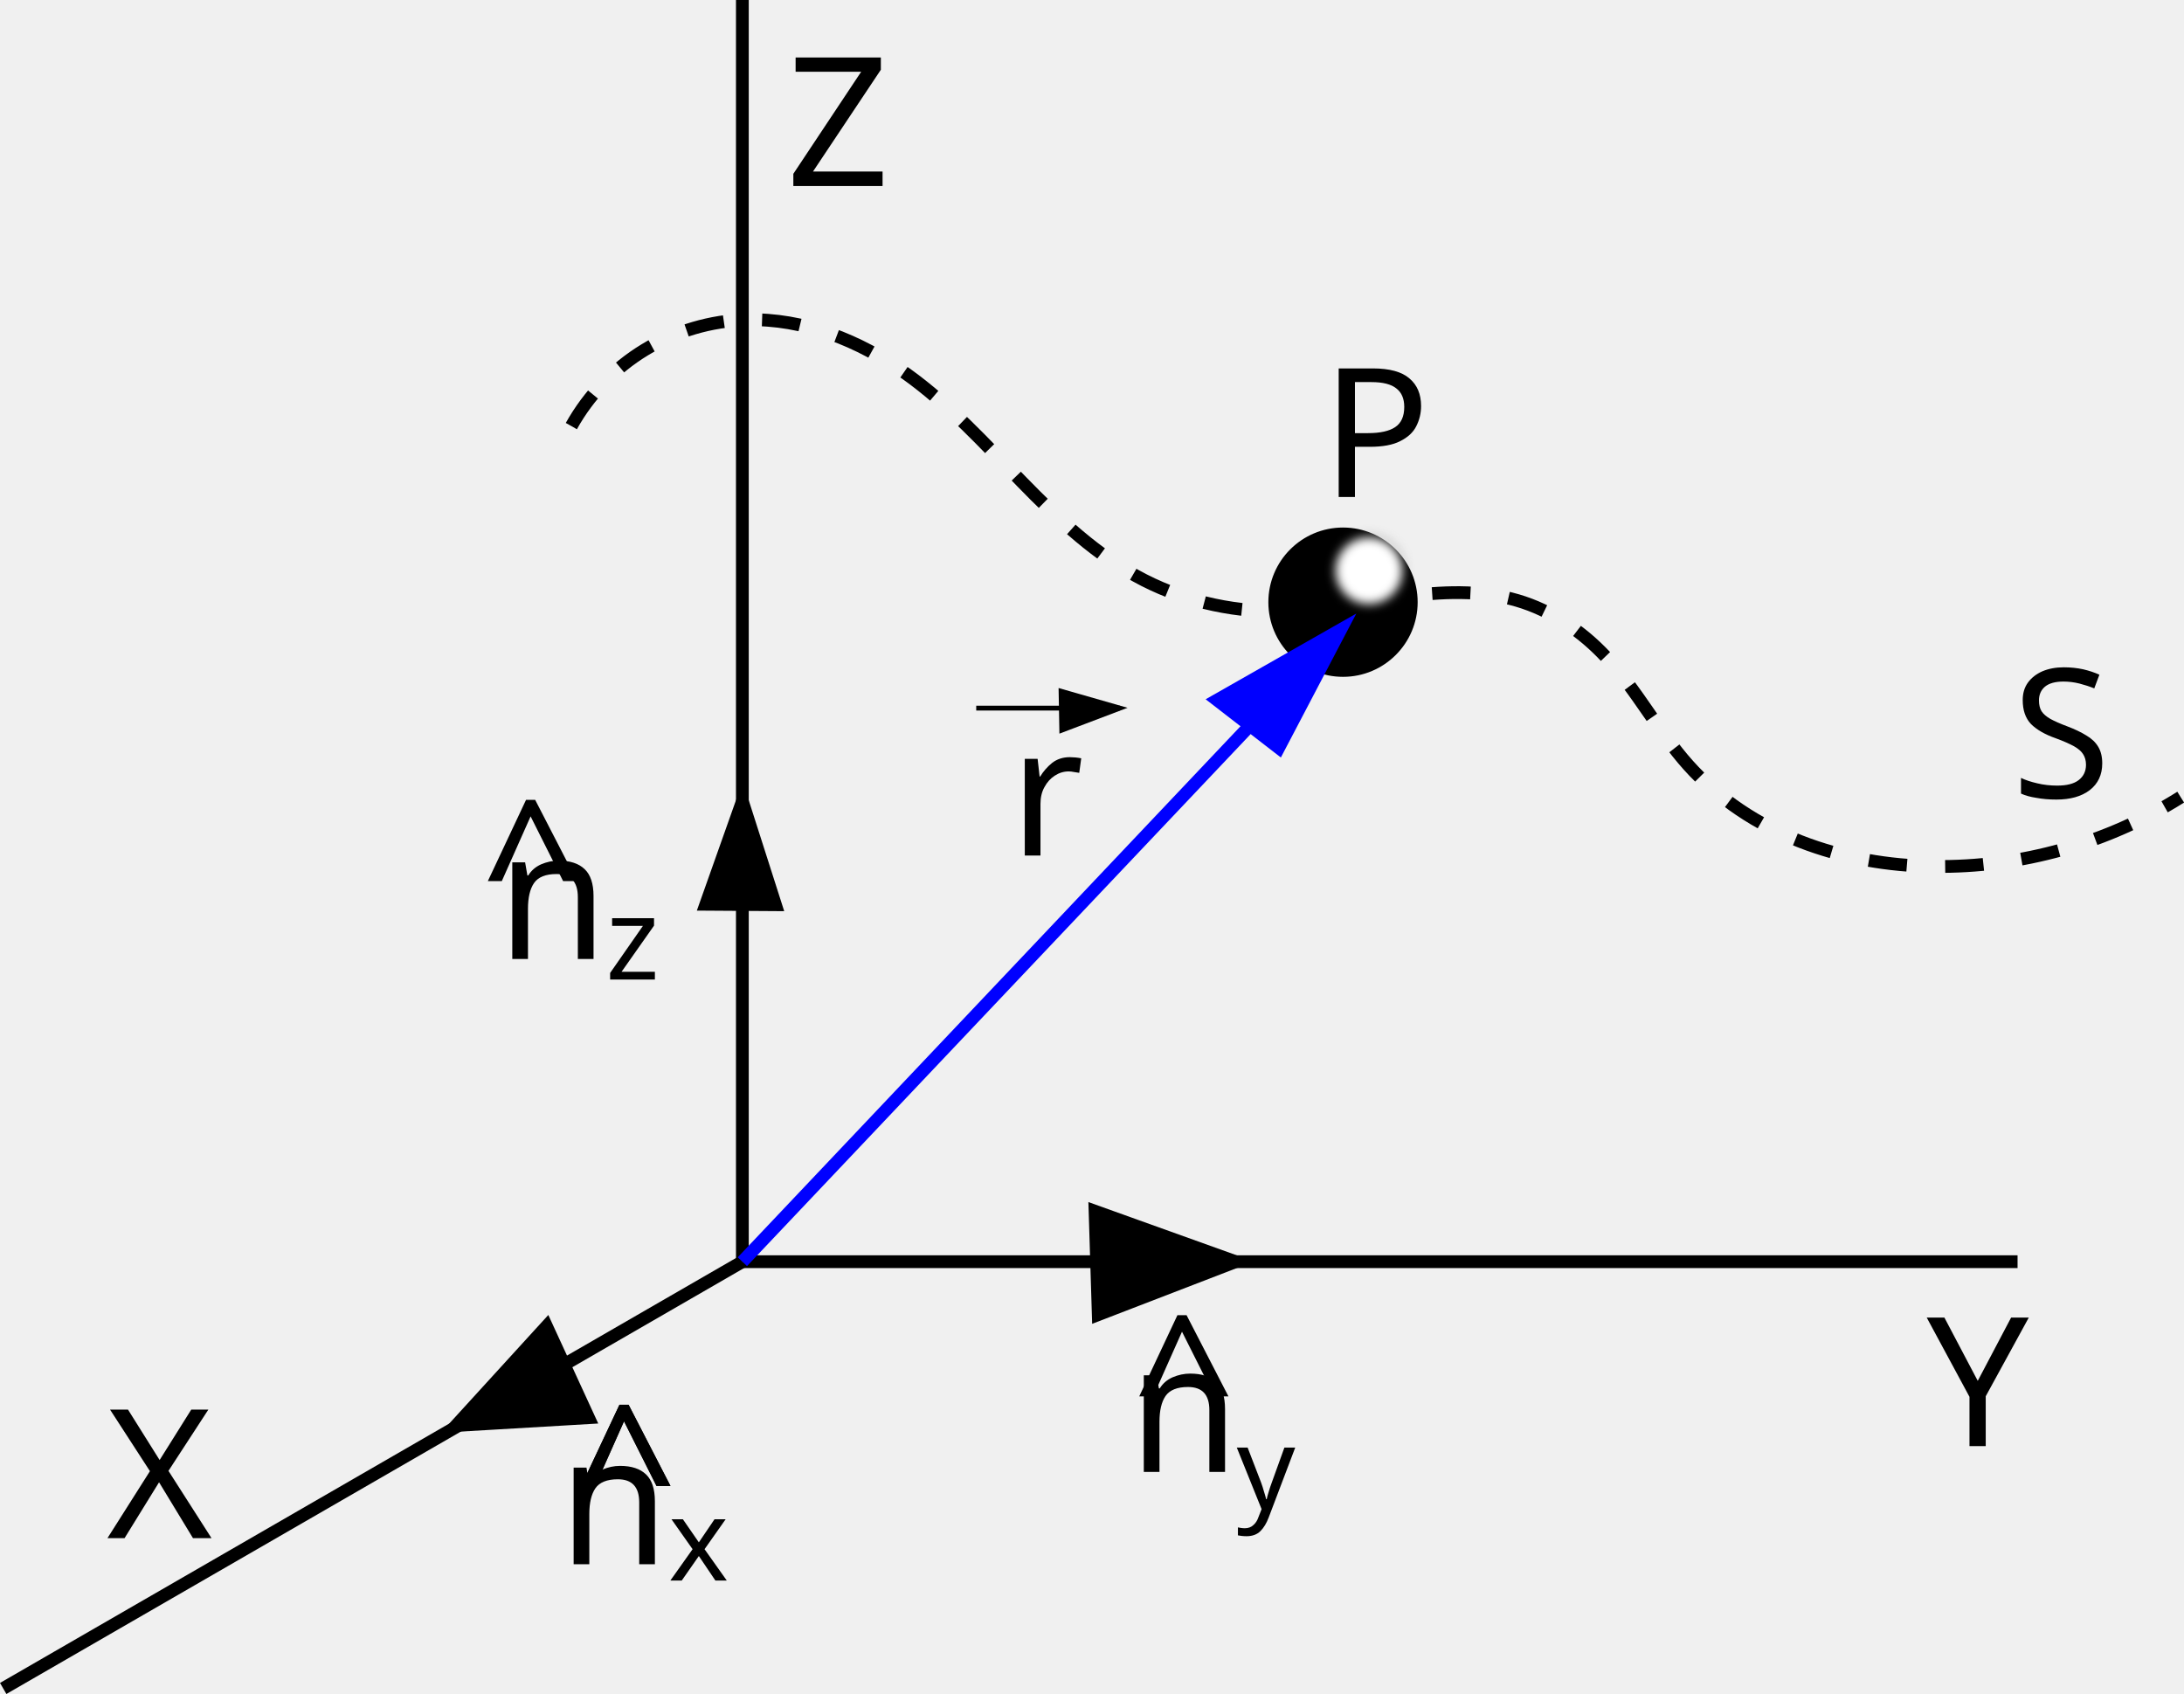
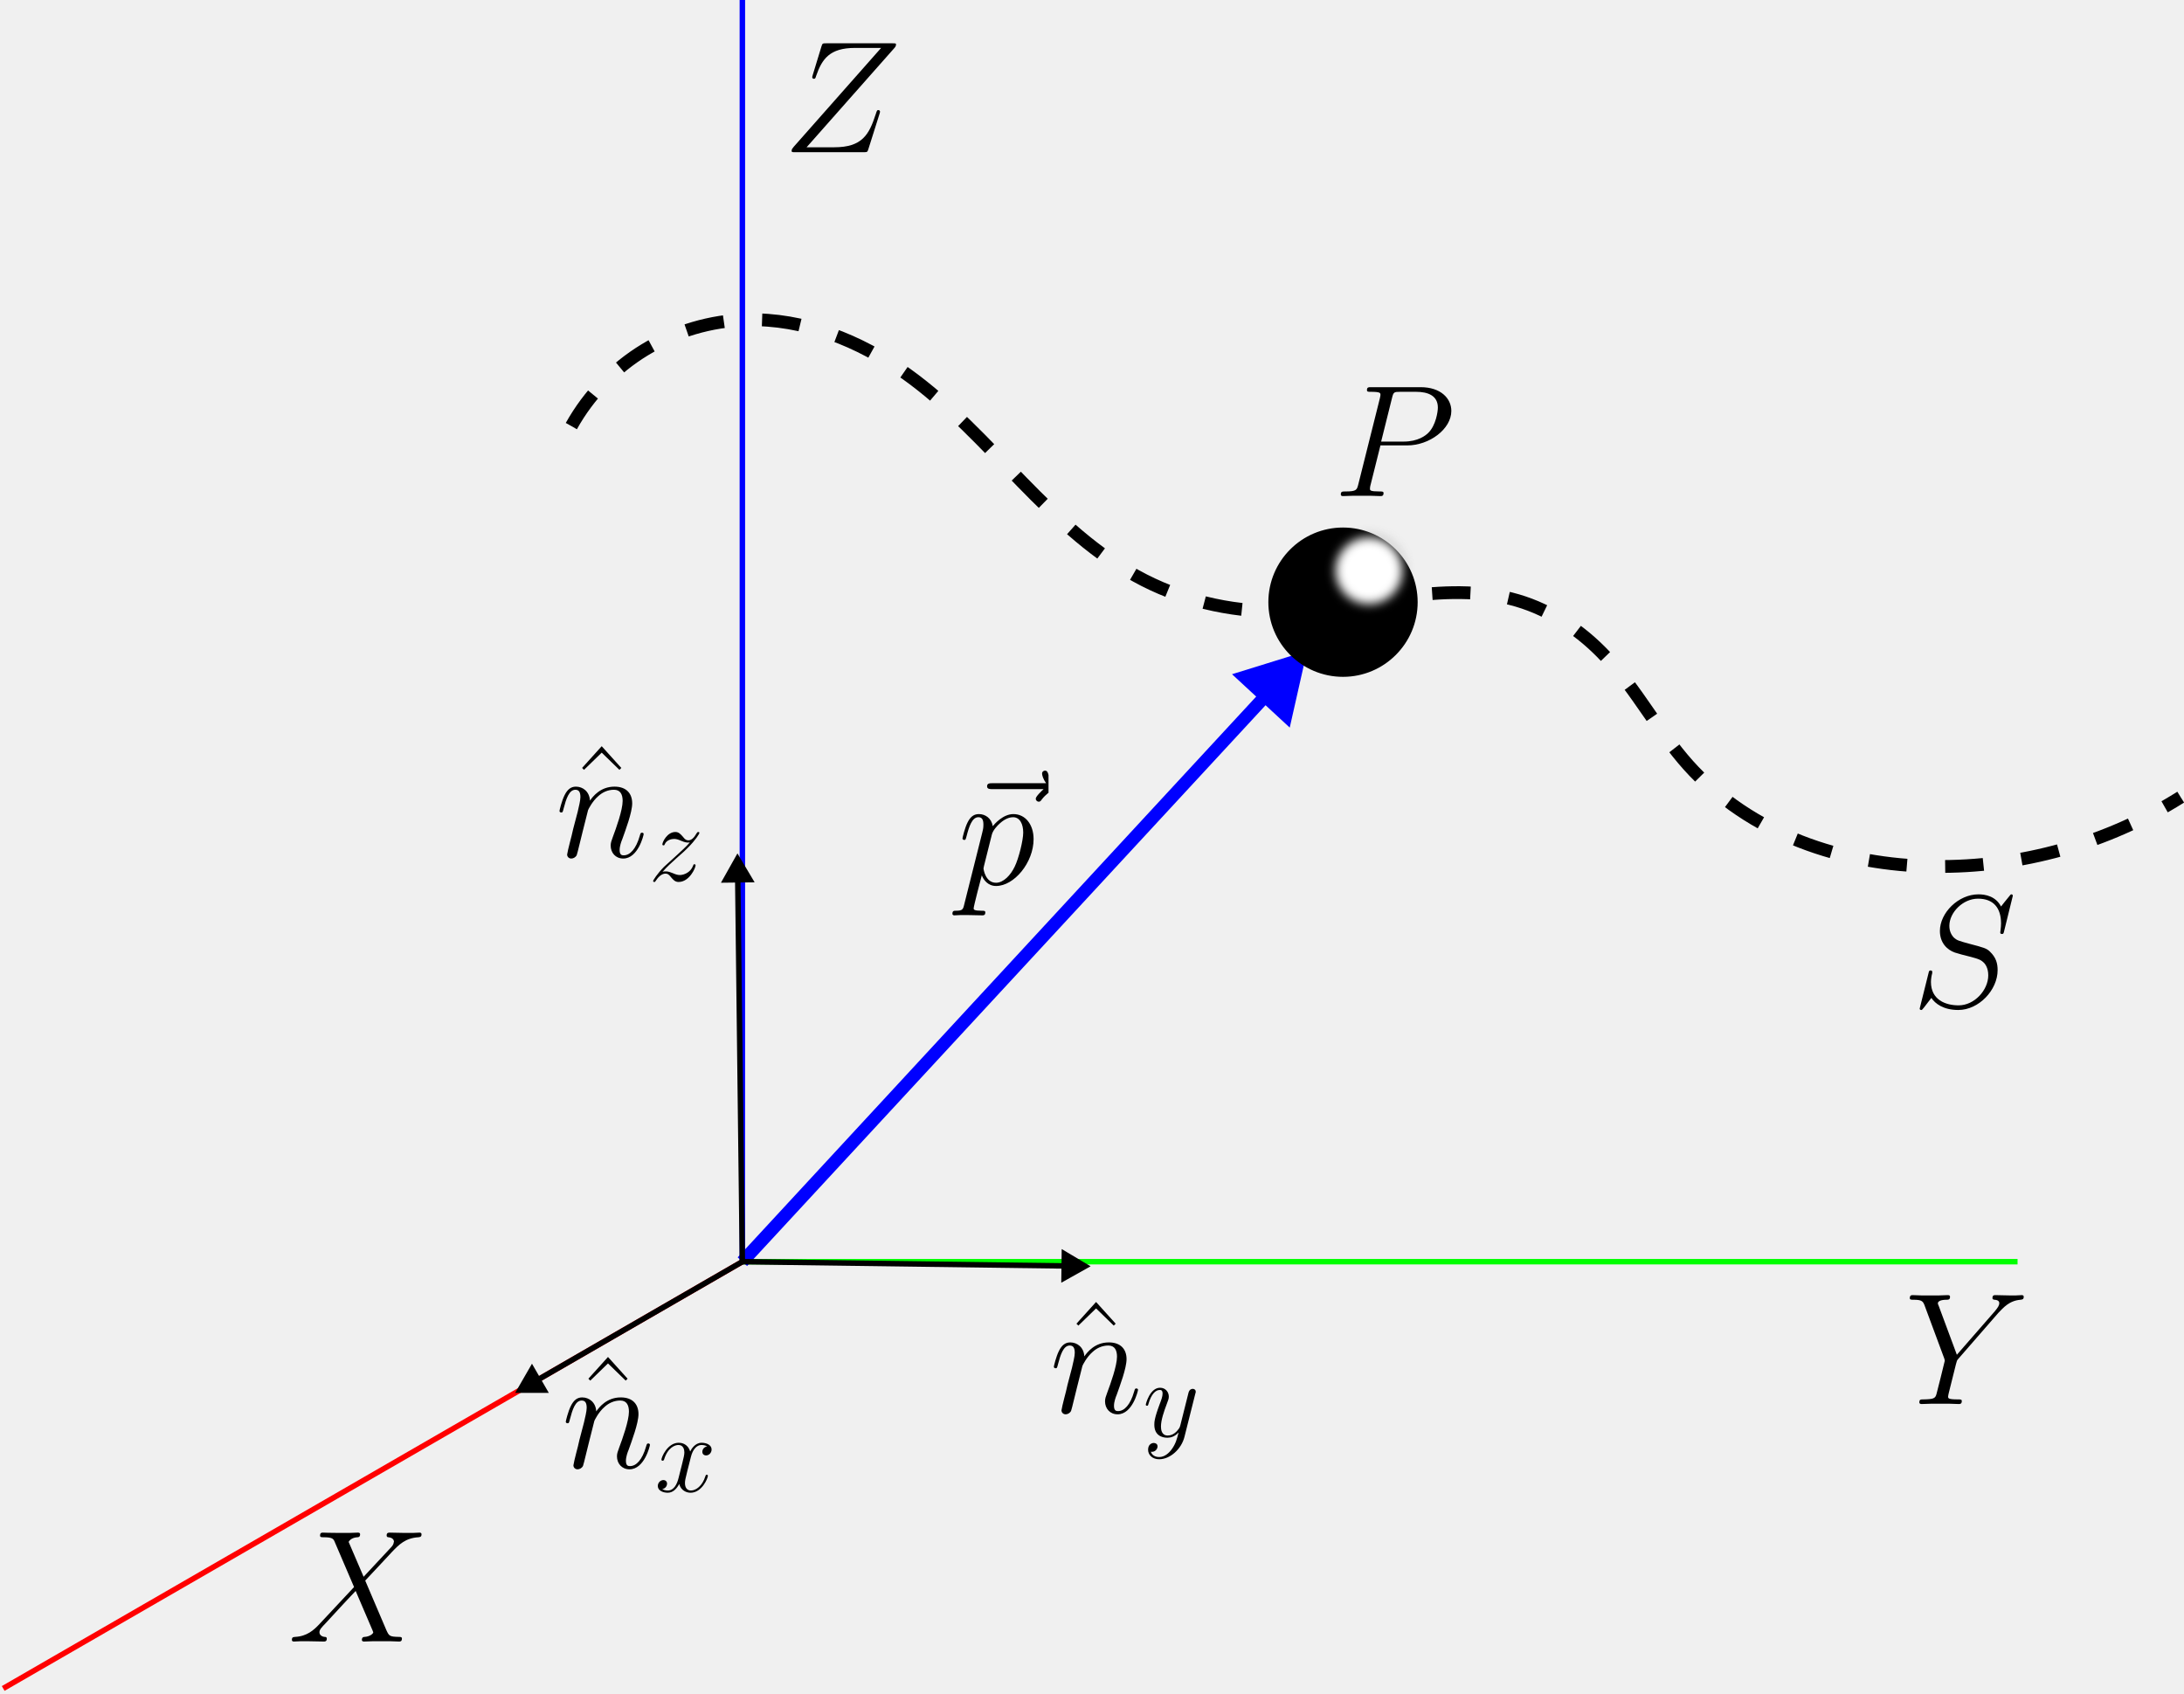
<svg xmlns="http://www.w3.org/2000/svg" width="119.72mm" height="92.854mm" viewBox="0 0 119.72 92.854" version="1.1" id="svg5">
  <defs id="defs2">
+     <marker style="overflow:visible" id="Triangle" refX="0" refY="0" orient="auto-start-reverse" markerWidth="1" markerHeight="1" viewBox="0 0 1 1" preserveAspectRatio="xMidYMid">
+       <path transform="scale(0.5)" style="fill:context-stroke;fill-rule:evenodd;stroke:context-stroke;stroke-width:1pt" d="M 5.77,0 -2.88,5 V -5 Z" id="path135" />
+     </marker>
    <marker style="overflow:visible" id="marker2416" refX="0" refY="0" orient="auto">
      <path transform="matrix(-0.8,0,0,-0.8,-10,0)" style="fill:#ff0000;fill-opacity:1;fill-rule:evenodd;stroke:#ff0000;stroke-width:1pt;stroke-opacity:1" d="M 0,0 5,-5 -12.5,0 5,5 Z" id="path2414" />
    </marker>
    <filter style="color-interpolation-filters:sRGB" id="filter2408" x="-0.193" width="1.386" y="-0.193" height="1.386">
      <feGaussianBlur stdDeviation="0.523" id="feGaussianBlur2410" />
    </filter>
+     <clipPath id="clipPath4011">
+       <path clip-rule="nonzero" d="M 6,1 H 16.164 V 7 H 6 Z m 0,0" id="path3811" />
+     </clipPath>
  </defs>
-   <g id="layer1" transform="translate(-13.49594,-78.86408)">
-     <path style="fill:none;stroke:#000000;stroke-width:0.7;stroke-linecap:butt;stroke-linejoin:miter;stroke-miterlimit:4;stroke-dasharray:none;stroke-opacity:1" d="M 54.19,148.022 V 78.864" id="path896" />
-     <path style="fill:none;stroke:#000000;stroke-width:0.7;stroke-linecap:butt;stroke-linejoin:miter;stroke-miterlimit:4;stroke-dasharray:none;stroke-opacity:1" d="M 54.19,148.022 H 124.092" id="path900" />
-     <path style="fill:none;stroke:#000000;stroke-width:0.7;stroke-linecap:butt;stroke-linejoin:miter;stroke-miterlimit:4;stroke-dasharray:none;stroke-opacity:1" d="M 54.19,148.022 13.671,171.415" id="path904" />
+   <g id="layer1" transform="translate(-13.4959, -78.8641)">
+     <path style="fill:none;stroke:#0000ff;stroke-width:0.3;stroke-linecap:butt;stroke-linejoin:miter;stroke-miterlimit:4;stroke-dasharray:none;stroke-opacity:1" d="M 54.19,148.022 V 78.864" id="path896" />
+     <path style="fill:none;stroke:#00ff00;stroke-width:0.3;stroke-linecap:butt;stroke-linejoin:miter;stroke-miterlimit:4;stroke-dasharray:none;stroke-opacity:1" d="M 54.19,148.022 H 124.092" id="path900" />
+     <path style="fill:none;stroke:#ff0000;stroke-width:0.3;stroke-linecap:butt;stroke-linejoin:miter;stroke-miterlimit:4;stroke-dasharray:none;stroke-opacity:1" d="M 54.19,148.022 13.671,171.415" id="path904" />
    <path style="fill:none;stroke:#000000;stroke-width:0.7;stroke-linecap:butt;stroke-linejoin:miter;stroke-miterlimit:4;stroke-dasharray:2.1, 2.1;stroke-dashoffset:0;stroke-opacity:1" d="m 44.816,102.218 c 0.953,-1.711 2.356,-3.167 4.03,-4.183 1.674,-1.016 3.614,-1.588 5.572,-1.643 3.135,-0.088 6.204,1.141 8.757,2.964 2.349,1.678 4.304,3.837 6.319,5.905 2.014,2.068 4.146,4.092 6.717,5.405 2.425,1.238 5.178,1.796 7.9,1.706 2.11,-0.07 4.187,-0.518 6.28,-0.798 2.093,-0.281 4.257,-0.389 6.283,0.206 1.858,0.546 3.519,1.67 4.843,3.083 1.703,1.817 2.862,4.083 4.523,5.94 1.667,1.864 3.815,3.273 6.144,4.184 2.329,0.911 4.834,1.334 7.335,1.37 4.745,0.069 9.501,-1.268 13.515,-3.798" id="path1129" />
-     <path style="fill:#0000ff;stroke:#0000ff;stroke-width:0.7;stroke-linecap:butt;stroke-linejoin:miter;stroke-miterlimit:4;stroke-dasharray:none;stroke-opacity:1" d="M 54.19,148.022 86.982,113.388" id="path1248" />
+     <path style="fill:#0000ff;stroke:#0000ff;stroke-width:0.7;stroke-linecap:butt;stroke-linejoin:miter;stroke-miterlimit:4;stroke-dasharray:none;stroke-opacity:1;marker-end:url(#Triangle)" d="M 54.19,148.022 83.456,116.372" id="path1248" />
    <path style="fill:none;stroke:#000000;stroke-width:0.7;stroke-linecap:butt;stroke-linejoin:miter;stroke-miterlimit:4;stroke-dasharray:none;stroke-opacity:1" d="M 86.982,113.388 Z" id="path1260" />
    <g id="g916" transform="matrix(0.5465299,0,0,0.5465299,12.80148,49.81621)">
      <circle style="opacity:1;mix-blend-mode:normal;fill:#000000;stroke:#000000;stroke-width:0.171" id="path1649" cx="135.974" cy="113.545" r="7.402" />
      <circle style="opacity:1;fill:#ffffff;stroke:#000000;stroke-width:0.118;filter:url(#filter2408)" id="path1651" cx="138.574" cy="110.383" r="3.407" />
    </g>
-     <path style="fill:#0000ff;stroke:#0000ff;stroke-width:0.7;stroke-linecap:butt;stroke-linejoin:miter;stroke-miterlimit:4;stroke-dasharray:none;stroke-opacity:1" d="m 86.982,113.388 -6.767,3.85 3.378,2.615 z" id="path1264" />
-     <path style="fill:#000000;stroke:#000000;stroke-width:0.7;stroke-linecap:butt;stroke-linejoin:miter;stroke-miterlimit:4;stroke-dasharray:none;stroke-opacity:1" d="m 54.19,122.785 -2.001,5.646 3.815,0.025 z" id="path2160" />
-     <path style="fill:#000000;stroke:#000000;stroke-width:0.7;stroke-linecap:butt;stroke-linejoin:miter;stroke-miterlimit:4;stroke-dasharray:none;stroke-opacity:1" d="m 38.501,156.999 4.955,-5.43 2.302,5.004 z" id="path2195" />
-     <path style="fill:#000000;stroke:#000000;stroke-width:0.7;stroke-linecap:butt;stroke-linejoin:miter;stroke-miterlimit:4;stroke-dasharray:none;stroke-opacity:1" d="m 81.229,148.022 -7.705,-2.765 0.175,5.667 z" id="path2265" />
-     <text xml:space="preserve" style="font-size:9.878px;line-height:1.25;font-family:sans-serif;-inkscape-font-specification:sans-serif;stroke-width:0.265" x="85.927" y="106.106" id="text3019">
-       <tspan id="tspan3017" style="stroke-width:0.265" x="85.927" y="106.106">P</tspan>
-     </text>
-     <text xml:space="preserve" style="font-size:9.878px;line-height:1.25;font-family:sans-serif;-inkscape-font-specification:sans-serif;stroke-width:0.265" x="56.609" y="89.064" id="text6113">
-       <tspan id="tspan6111" style="stroke-width:0.265" x="56.609" y="89.064">Z</tspan>
-     </text>
-     <text xml:space="preserve" style="font-size:9.878px;line-height:1.25;font-family:sans-serif;-inkscape-font-specification:sans-serif;stroke-width:0.265" x="19.341" y="163.178" id="text8771">
-       <tspan id="tspan8769" style="stroke-width:0.265" x="19.341" y="163.178">X</tspan>
-     </text>
-     <text xml:space="preserve" style="font-size:9.878px;line-height:1.25;font-family:sans-serif;-inkscape-font-specification:sans-serif;stroke-width:0.265" x="119.115" y="158.133" id="text11539">
-       <tspan id="tspan11537" style="stroke-width:0.265" x="119.115" y="158.133">Y</tspan>
-     </text>
-     <text xml:space="preserve" style="font-size:9.878px;line-height:1.25;font-family:sans-serif;-inkscape-font-specification:sans-serif;stroke-width:0.265" x="75.353" y="159.546" id="text13799">
-       <tspan id="tspan13797" style="stroke-width:0.265" x="75.353" y="159.546">n<tspan style="font-size:65%;baseline-shift:sub" id="tspan18095" />
-       </tspan>
-     </text>
-     <text xml:space="preserve" style="font-size:9.878px;line-height:1.25;font-family:sans-serif;-inkscape-font-specification:sans-serif;stroke-width:0.265" x="44.099" y="164.606" id="text21821">
-       <tspan id="tspan21819" style="stroke-width:0.265" x="44.099" y="164.606">n<tspan style="font-size:65%;baseline-shift:sub" id="tspan23625" />
-       </tspan>
-     </text>
-     <text xml:space="preserve" style="font-size:9.878px;line-height:1.25;font-family:sans-serif;-inkscape-font-specification:sans-serif;stroke-width:0.265" x="40.733" y="131.429" id="text24895">
-       <tspan id="tspan24893" style="stroke-width:0.265" x="40.733" y="131.429">n<tspan style="font-size:65%;baseline-shift:sub" id="tspan25677" />
-       </tspan>
-     </text>
-     <text xml:space="preserve" style="font-size:9.878px;line-height:1.25;font-family:sans-serif;-inkscape-font-specification:sans-serif;stroke-width:0.265" x="68.827" y="125.76" id="text28599">
-       <tspan id="tspan28597" style="stroke-width:0.265" x="68.827" y="125.76">r</tspan>
-     </text>
-     <text xml:space="preserve" style="font-size:9.878px;line-height:1.25;font-family:sans-serif;-inkscape-font-specification:sans-serif;stroke-width:0.265" x="123.78" y="122.599" id="text39067">
-       <tspan id="tspan39065" style="stroke-width:0.265" x="123.78" y="122.599">S</tspan>
-     </text>
-     <text xml:space="preserve" style="font-size:9.878px;line-height:1.25;font-family:sans-serif;-inkscape-font-specification:sans-serif;stroke-width:0.265" x="39.865" y="129.8" id="text44909">
-       <tspan id="tspan44907" style="stroke-width:0.265" x="39.865" y="129.8">^</tspan>
-     </text>
-     <text xml:space="preserve" style="font-size:9.878px;line-height:1.25;font-family:sans-serif;-inkscape-font-specification:sans-serif;stroke-width:0.265" x="44.986" y="162.957" id="text46068">
-       <tspan id="tspan46066" style="stroke-width:0.265" x="44.986" y="162.957">^</tspan>
-     </text>
-     <text xml:space="preserve" style="font-size:9.878px;line-height:1.25;font-family:sans-serif;-inkscape-font-specification:sans-serif;stroke-width:0.265" x="44.986" y="162.957" id="text46072">
-       <tspan id="tspan46070" style="stroke-width:0.265" x="44.986" y="162.957">^</tspan>
-     </text>
-     <g id="g51401" transform="translate(78.66076,-14.08324)">
-       <path style="fill:none;stroke:#000000;stroke-width:0.265px;stroke-linecap:butt;stroke-linejoin:miter;stroke-opacity:1" d="m -11.651,131.762 h 7.877" id="path51019" />
-       <path style="fill:#000000;stroke:#000000;stroke-width:0.265px;stroke-linecap:butt;stroke-linejoin:miter;stroke-opacity:1" d="m -3.774,131.762 -3.227,-0.925 0.039,2.134 z" id="path51284" />
+     <g transform="translate(86.99541,100.0869)" id="g1">
+       <g fill="#000000" fill-opacity="1" id="g2" transform="matrix(0.352778,0,0,0.352778,-1.1165,-0.708422)">
+         <g id="use1" transform="translate(1.993,18.93)">
+           <path d="M 7.328,-7.875 H 11.5 c 3.422,0 6.844,-2.531 6.844,-5.359 0,-1.938 -1.641,-3.688 -4.766,-3.688 h -7.656 c -0.469,0 -0.688,0 -0.688,0.469 0,0.25 0.219,0.25 0.594,0.25 1.5,0 1.5,0.188 1.5,0.469 0,0.047 0,0.203 -0.094,0.562 l -3.344,13.344 c -0.219,0.859 -0.266,1.109 -2,1.109 -0.484,0 -0.719,0 -0.719,0.453 C 1.172,0 1.391,0 1.531,0 2,0 2.5,-0.047 2.969,-0.047 H 5.875 C 6.344,-0.047 6.859,0 7.328,0 7.531,0 7.812,0 7.812,-0.469 c 0,-0.25 -0.234,-0.25 -0.594,-0.25 -1.5,0 -1.516,-0.172 -1.516,-0.422 0,-0.125 0.016,-0.297 0.047,-0.422 z M 9.125,-15.234 c 0.219,-0.922 0.312,-0.969 1.281,-0.969 h 2.453 c 1.859,0 3.391,0.594 3.391,2.453 0,0.641 -0.312,2.75 -1.453,3.891 -0.422,0.438 -1.609,1.391 -3.875,1.391 H 7.438 Z m 0,0" id="path2" />
+         </g>
+       </g>
    </g>
-     <text xml:space="preserve" style="font-size:9.878px;line-height:1.25;font-family:sans-serif;-inkscape-font-specification:sans-serif;stroke-width:0.265" x="75.572" y="158.048" id="text52105">
-       <tspan id="tspan52103" style="stroke-width:0.265" x="75.572" y="158.048">^</tspan>
-     </text>
-     <text xml:space="preserve" style="font-size:6.28px;line-height:1.25;font-family:sans-serif;-inkscape-font-specification:sans-serif;stroke-width:0.265" x="46.692" y="132.552" id="text6633">
-       <tspan id="tspan6631" style="stroke-width:0.265" x="46.692" y="132.552">z</tspan>
-     </text>
-     <text xml:space="preserve" style="font-size:6.28px;line-height:1.25;font-family:sans-serif;-inkscape-font-specification:sans-serif;stroke-width:0.265" x="50.133" y="165.5" id="text9093">
-       <tspan id="tspan9091" style="stroke-width:0.265" x="50.133" y="165.5">x</tspan>
-     </text>
-     <text xml:space="preserve" style="font-size:6.28px;line-height:1.25;font-family:sans-serif;-inkscape-font-specification:sans-serif;stroke-width:0.265" x="81.293" y="161.568" id="text12169">
-       <tspan id="tspan12167" style="stroke-width:0.265" x="81.293" y="161.568">y</tspan>
-     </text>
+     <g transform="translate(56.89045,81.23741)" id="g5">
+       <g fill="#000000" fill-opacity="1" id="g4" transform="matrix(0.352778,0,0,0.352778,-1.19918,-0.708422)">
+         <g id="g3" transform="translate(1.993,18.93)">
+           <path d="m 17.344,-16.156 c 0.156,-0.172 0.281,-0.328 0.281,-0.578 0,-0.172 -0.031,-0.188 -0.594,-0.188 H 6.797 c -0.578,0 -0.609,0.016 -0.75,0.469 L 4.688,-12 c -0.078,0.25 -0.078,0.297 -0.078,0.359 0,0.094 0.078,0.234 0.25,0.234 0.203,0 0.25,-0.094 0.344,-0.422 0.922,-2.672 2.125,-4.375 6.047,-4.375 h 4.062 L 1.734,-0.844 C 1.516,-0.562 1.406,-0.469 1.406,-0.203 1.406,0 1.531,0 2,0 h 10.594 c 0.562,0 0.594,-0.031 0.734,-0.469 L 15.062,-5.953 c 0.031,-0.062 0.078,-0.234 0.078,-0.344 0,-0.125 -0.094,-0.25 -0.25,-0.25 -0.203,0 -0.219,0.031 -0.422,0.656 -1.031,3.188 -2.125,5.125 -6.438,5.125 h -4.297 z m 0,0" id="path1" />
+         </g>
+       </g>
+     </g>
+     <g transform="translate(118.7276,127.8865)" id="g8">
+       <g fill="#000000" fill-opacity="1" id="g7" transform="matrix(0.352778,0,0,0.352778,-1.14957,-0.521009)">
+         <g id="g6" transform="translate(1.993,18.93)">
+           <path d="m 15.734,-17.219 c 0,-0.234 -0.172,-0.234 -0.219,-0.234 -0.109,0 -0.125,0.031 -0.422,0.406 -0.156,0.172 -1.172,1.453 -1.188,1.484 -0.828,-1.609 -2.453,-1.891 -3.5,-1.891 -3.141,0 -6,2.875 -6,5.688 0,1.859 1.125,2.938 2.328,3.359 0.281,0.109 1.734,0.5 2.484,0.672 1.266,0.344 1.578,0.453 2.109,1 0.094,0.125 0.594,0.688 0.594,1.859 0,2.297 -2.141,4.672 -4.609,4.672 -2.031,0 -4.297,-0.859 -4.297,-3.641 0,-0.469 0.109,-1.062 0.188,-1.312 0,-0.078 0.016,-0.203 0.016,-0.25 0,-0.094 -0.047,-0.219 -0.25,-0.219 -0.219,0 -0.25,0.047 -0.344,0.469 l -1.266,5.078 c 0,0.031 -0.094,0.344 -0.094,0.375 0,0.219 0.203,0.219 0.25,0.219 0.094,0 0.125,-0.016 0.422,-0.391 l 1.141,-1.484 c 0.594,0.891 1.875,1.875 4.188,1.875 3.188,0 6.109,-3.094 6.109,-6.188 0,-1.047 -0.234,-1.953 -1.188,-2.875 C 11.672,-9.062 11.219,-9.188 8.953,-9.781 7.281,-10.234 7.062,-10.312 6.609,-10.703 6.188,-11.125 5.875,-11.719 5.875,-12.562 c 0,-2.078 2.109,-4.219 4.453,-4.219 2.438,0 3.578,1.484 3.578,3.844 0,0.641 -0.125,1.312 -0.125,1.422 0,0.219 0.203,0.219 0.266,0.219 0.234,0 0.25,-0.078 0.344,-0.469 z m 0,0" id="path5" />
+         </g>
+       </g>
+     </g>
+     <g transform="translate(65.70497,121.1061)" id="g12">
+       <g clip-path="url(#clipPath4011)" id="g10" transform="matrix(0.352778,0,0,0.352778,-0.434807,-0.701366)">
+         <g fill="#000000" fill-opacity="1" id="g9">
+           <g id="use3" transform="translate(2.132,19.66)">
+             <path d="m 13.266,-14.797 c -0.312,0.281 -1.219,1.141 -1.219,1.484 0,0.25 0.219,0.469 0.469,0.469 0.219,0 0.328,-0.141 0.5,-0.391 0.594,-0.75 1.266,-1.219 1.828,-1.531 0.25,-0.156 0.422,-0.234 0.422,-0.5 0,-0.219 -0.203,-0.344 -0.344,-0.469 -0.703,-0.469 -0.875,-1.141 -0.938,-1.438 -0.078,-0.203 -0.156,-0.5 -0.5,-0.5 -0.156,0 -0.453,0.109 -0.453,0.469 0,0.234 0.156,0.828 0.625,1.484 H 5.328 c -0.422,0 -0.844,0 -0.844,0.484 0,0.438 0.453,0.438 0.844,0.438 z m 0,0" id="path8" />
+           </g>
+         </g>
+       </g>
+       <g fill="#000000" fill-opacity="1" id="g11" transform="matrix(0.352778,0,0,0.352778,-0.434807,-0.701366)">
+         <g id="use4" transform="translate(1.99815,19.66)">
+           <path d="m 1.062,3.141 c -0.172,0.75 -0.266,0.953 -1.281,0.953 -0.297,0 -0.547,0 -0.547,0.469 0,0.047 0.016,0.25 0.297,0.25 0.312,0 0.672,-0.047 0.984,-0.047 H 1.594 c 0.516,0 1.781,0.047 2.297,0.047 0.156,0 0.453,0 0.453,-0.453 0,-0.266 -0.188,-0.266 -0.609,-0.266 -1.125,0 -1.203,-0.172 -1.203,-0.375 0,-0.297 1.109,-4.562 1.266,-5.125 0.266,0.688 0.938,1.656 2.219,1.656 2.812,0 5.828,-3.641 5.828,-7.281 0,-2.281 -1.281,-3.891 -3.141,-3.891 -1.594,0 -2.922,1.531 -3.203,1.875 -0.203,-1.234 -1.156,-1.875 -2.156,-1.875 -0.719,0 -1.281,0.344 -1.75,1.281 -0.453,0.891 -0.797,2.406 -0.797,2.5 0,0.109 0.094,0.234 0.266,0.234 0.203,0 0.219,-0.031 0.375,-0.609 0.375,-1.453 0.844,-2.922 1.828,-2.922 0.578,0 0.781,0.406 0.781,1.141 0,0.594 -0.078,0.844 -0.188,1.297 z m 4.297,-10.875 c 0.172,-0.688 0.859,-1.406 1.25,-1.75 0.281,-0.25 1.094,-0.953 2.047,-0.953 1.078,0 1.578,1.094 1.578,2.391 0,1.188 -0.688,3.984 -1.312,5.266 C 8.297,-1.438 7.156,-0.25 6.016,-0.25 4.344,-0.25 4.062,-2.375 4.062,-2.484 4.062,-2.547 4.109,-2.75 4.141,-2.875 Z m 0,0" id="path6" />
+         </g>
+       </g>
+     </g>
+     <g transform="translate(29.49766,162.8734)" id="g15">
+       <g fill="#000000" fill-opacity="1" id="g14" transform="matrix(0.352778,0,0,0.352778,-0.923572,-0.708422)">
+         <g id="g13" transform="translate(1.993,18.93)">
+           <path d="M 11.766,-10.062 9.438,-15.484 c 0.328,-0.594 1.062,-0.703 1.359,-0.719 0.156,0 0.422,-0.031 0.422,-0.453 0,-0.266 -0.219,-0.266 -0.359,-0.266 -0.422,0 -0.922,0.047 -1.344,0.047 h -1.438 c -1.516,0 -2.594,-0.047 -2.625,-0.047 -0.203,0 -0.453,0 -0.453,0.469 0,0.25 0.234,0.25 0.547,0.25 1.438,0 1.547,0.25 1.781,0.844 l 2.953,6.891 -5.375,5.75 c -0.891,0.953 -1.953,1.906 -3.797,2 C 0.812,-0.688 0.625,-0.688 0.625,-0.25 0.625,-0.172 0.641,0 0.922,0 c 0.344,0 0.719,-0.047 1.062,-0.047 h 1.156 C 3.938,-0.047 4.812,0 5.578,0 5.75,0 6.047,0 6.047,-0.453 6.047,-0.688 5.875,-0.719 5.719,-0.719 5.234,-0.766 4.906,-1.047 4.906,-1.438 c 0,-0.422 0.297,-0.719 1.016,-1.469 L 8.125,-5.297 C 8.672,-5.875 9.984,-7.312 10.531,-7.859 l 2.609,6.094 c 0.016,0.062 0.125,0.297 0.125,0.328 0,0.219 -0.547,0.672 -1.344,0.719 C 11.766,-0.719 11.5,-0.688 11.5,-0.25 11.5,0 11.75,0 11.875,0 c 0.422,0 0.906,-0.047 1.328,-0.047 H 15.938 C 16.375,-0.047 16.844,0 17.266,0 c 0.188,0 0.453,0 0.453,-0.469 0,-0.25 -0.25,-0.25 -0.469,-0.25 C 15.766,-0.75 15.719,-0.875 15.297,-1.781 l -3.281,-7.688 3.156,-3.375 c 0.234,-0.234 0.812,-0.859 1.031,-1.109 1.062,-1.109 2.062,-2.125 4.062,-2.25 0.25,-0.031 0.5,-0.031 0.5,-0.453 0,-0.266 -0.219,-0.266 -0.328,-0.266 -0.344,0 -0.719,0.047 -1.062,0.047 h -1.141 c -0.781,0 -1.656,-0.047 -2.422,-0.047 -0.172,0 -0.469,0 -0.469,0.438 0,0.25 0.172,0.281 0.312,0.281 0.406,0.047 0.828,0.25 0.828,0.719 l -0.031,0.047 c -0.016,0.172 -0.078,0.422 -0.344,0.719 z m 0,0" id="path12" />
+         </g>
+       </g>
+     </g>
+     <g transform="translate(118.1852,149.855)" id="g18">
+       <g fill="#000000" fill-opacity="1" id="g17" transform="matrix(0.352778,0,0,0.352778,-0.989718,-0.708422)">
+         <g id="g16" transform="translate(1.993,18.93)">
+           <path d="m 14.578,-14.172 0.562,-0.578 c 1.094,-1.109 2.016,-1.375 2.875,-1.453 0.266,-0.031 0.5,-0.047 0.5,-0.469 0,-0.25 -0.25,-0.25 -0.297,-0.25 -0.297,0 -0.625,0.047 -0.922,0.047 H 16.281 c -0.719,0 -1.484,-0.047 -2.188,-0.047 -0.172,0 -0.438,0 -0.438,0.469 0,0.219 0.25,0.25 0.328,0.25 0.734,0.047 0.734,0.422 0.734,0.562 0,0.281 -0.203,0.641 -0.688,1.219 L 8.125,-7.656 5.328,-15.188 c -0.156,-0.344 -0.156,-0.406 -0.156,-0.453 0,-0.516 1.016,-0.562 1.328,-0.562 0.297,0 0.562,0 0.562,-0.453 0,-0.266 -0.219,-0.266 -0.375,-0.266 -0.422,0 -0.906,0.047 -1.328,0.047 h -2.75 c -0.453,0 -0.922,-0.047 -1.344,-0.047 -0.172,0 -0.453,0 -0.453,0.469 0,0.25 0.234,0.25 0.594,0.25 1.219,0 1.438,0.219 1.672,0.797 l 3.062,8.25 C 6.172,-7.094 6.25,-6.812 6.25,-6.734 c 0,0.062 -1.219,4.953 -1.297,5.203 -0.188,0.656 -0.438,0.781 -2.031,0.812 -0.422,0 -0.625,0 -0.625,0.469 0,0.25 0.281,0.25 0.359,0.25 0.438,0 0.969,-0.047 1.438,-0.047 h 2.922 c 0.438,0 0.969,0.047 1.406,0.047 0.172,0 0.469,0 0.469,-0.453 0,-0.266 -0.172,-0.266 -0.594,-0.266 -1.531,0 -1.531,-0.172 -1.531,-0.453 C 6.766,-1.344 6.969,-2.125 7.094,-2.625 L 7.984,-6.188 C 8.125,-6.719 8.125,-6.766 8.344,-7.016 Z m 0,0" id="path15" />
+         </g>
+       </g>
+     </g>
+     <path style="fill:#000000;stroke:#000000;stroke-width:0.3;stroke-dasharray:none;marker-end:url(#Triangle)" d="M 54.19,148.022 53.933,126.707" id="path18" />
+     <path style="fill:#000000;stroke:#000000;stroke-width:0.3;stroke-dasharray:none;marker-end:url(#Triangle)" d="m 54.19,148.022 18.025,0.238" id="path19" />
+     <path style="fill:#000000;stroke:#000000;stroke-width:0.3;stroke-dasharray:none;marker-end:url(#Triangle)" d="m 54.19,148.022 -11.532,6.658" id="path20" />
+     <g transform="translate(44.51024,153.2453)" id="g26">
+       <g fill="#000000" fill-opacity="1" id="g22" transform="matrix(0.352778,0,0,0.352778,-0.940109,-0.70657)">
+         <g id="g21" transform="translate(3.552,19.206)">
+           <path d="m 5.672,-17.203 -3.047,3.375 0.297,0.297 2.75,-2.672 2.75,2.672 0.297,-0.297 z m 0,0" id="path21" />
+         </g>
+       </g>
+       <g fill="#000000" fill-opacity="1" id="g24" transform="matrix(0.352778,0,0,0.352778,-0.940109,-0.70657)">
+         <g id="g23" transform="translate(1.993,19.207)">
+           <path d="M 5.109,-7.266 C 5.156,-7.406 5.781,-8.656 6.688,-9.438 c 0.641,-0.594 1.484,-1 2.453,-1 1,0 1.344,0.75 1.344,1.734 0,1.422 -1.016,4.25 -1.516,5.578 C 8.75,-2.531 8.625,-2.203 8.625,-1.766 c 0,1.125 0.766,2.016 1.953,2.016 2.312,0 3.172,-3.641 3.172,-3.797 0,-0.125 -0.094,-0.219 -0.25,-0.219 -0.219,0 -0.234,0.078 -0.359,0.5 C 12.562,-1.234 11.625,-0.25 10.656,-0.25 c -0.25,0 -0.641,-0.016 -0.641,-0.812 0,-0.625 0.266,-1.359 0.422,-1.719 0.484,-1.359 1.531,-4.125 1.531,-5.547 0,-1.484 -0.859,-2.594 -2.75,-2.594 -2.203,0 -3.375,1.547 -3.812,2.172 -0.078,-1.406 -1.094,-2.172 -2.188,-2.172 -0.797,0 -1.328,0.469 -1.75,1.312 -0.453,0.891 -0.797,2.375 -0.797,2.469 0,0.109 0.094,0.234 0.266,0.234 0.203,0 0.234,-0.031 0.375,-0.609 0.391,-1.5 0.844,-2.922 1.828,-2.922 0.578,0 0.781,0.406 0.781,1.141 0,0.547 -0.25,1.516 -0.422,2.281 L 2.797,-4.344 c -0.094,0.484 -0.375,1.594 -0.5,2.047 C 2.125,-1.656 1.859,-0.5 1.859,-0.375 1.859,-0.031 2.125,0.25 2.5,0.25 c 0.297,0 0.641,-0.156 0.844,-0.516 0.047,-0.125 0.281,-1 0.391,-1.5 l 0.547,-2.219 z m 0,0" id="path7" />
+         </g>
+       </g>
+       <g fill="#000000" fill-opacity="1" id="g25" transform="matrix(0.352778,0,0,0.352778,-0.940109,-0.70657)">
+         <g id="use5" transform="translate(16.48,22.925)">
+           <path d="m 8.156,-7.031 c -0.547,0.109 -0.75,0.516 -0.75,0.844 0,0.422 0.328,0.562 0.562,0.562 0.516,0 0.875,-0.453 0.875,-0.922 0,-0.719 -0.812,-1.047 -1.547,-1.047 -1.047,0 -1.625,1.031 -1.781,1.359 -0.406,-1.297 -1.469,-1.359 -1.781,-1.359 -1.75,0 -2.688,2.25 -2.688,2.641 0,0.062 0.078,0.156 0.188,0.156 0.141,0 0.172,-0.109 0.219,-0.172 C 2.031,-6.891 3.188,-7.25 3.688,-7.25 c 0.766,0 0.922,0.719 0.922,1.141 0,0.375 -0.094,0.766 -0.297,1.594 L 3.719,-2.156 c -0.25,1.031 -0.75,1.984 -1.672,1.984 -0.078,0 -0.516,0 -0.875,-0.219 0.625,-0.125 0.75,-0.641 0.75,-0.844 0,-0.344 -0.25,-0.562 -0.578,-0.562 -0.406,0 -0.859,0.375 -0.859,0.922 0,0.719 0.812,1.047 1.547,1.047 0.828,0 1.406,-0.656 1.781,-1.359 0.266,1.016 1.125,1.359 1.766,1.359 1.75,0 2.688,-2.25 2.688,-2.641 0,-0.078 -0.062,-0.156 -0.172,-0.156 -0.156,0 -0.172,0.094 -0.219,0.234 -0.469,1.516 -1.469,2.219 -2.25,2.219 -0.594,0 -0.922,-0.453 -0.922,-1.156 0,-0.375 0.062,-0.656 0.344,-1.781 l 0.594,-2.344 C 5.906,-6.484 6.484,-7.25 7.281,-7.25 c 0.031,0 0.516,0 0.875,0.219 z m 0,0" id="path24" />
+         </g>
+       </g>
+     </g>
+     <g transform="translate(71.26483,150.2299)" id="g33">
+       <g fill="#000000" fill-opacity="1" id="g28" transform="matrix(0.352778,0,0,0.352778,-0.940109,-0.706217)">
+         <g id="g27" transform="translate(3.552,19.205)">
+           <path d="m 5.672,-17.203 -3.047,3.375 0.297,0.297 2.75,-2.672 2.75,2.672 0.297,-0.297 z m 0,0" id="path26" />
+         </g>
+       </g>
+       <g fill="#000000" fill-opacity="1" id="g30" transform="matrix(0.352778,0,0,0.352778,-0.940109,-0.706217)">
+         <g id="g29" transform="translate(1.993,19.207)">
+           <path d="M 5.109,-7.266 C 5.156,-7.406 5.781,-8.656 6.688,-9.438 c 0.641,-0.594 1.484,-1 2.453,-1 1,0 1.344,0.75 1.344,1.734 0,1.422 -1.016,4.25 -1.516,5.578 C 8.75,-2.531 8.625,-2.203 8.625,-1.766 c 0,1.125 0.766,2.016 1.953,2.016 2.312,0 3.172,-3.641 3.172,-3.797 0,-0.125 -0.094,-0.219 -0.25,-0.219 -0.219,0 -0.234,0.078 -0.359,0.5 C 12.562,-1.234 11.625,-0.25 10.656,-0.25 c -0.25,0 -0.641,-0.016 -0.641,-0.812 0,-0.625 0.266,-1.359 0.422,-1.719 0.484,-1.359 1.531,-4.125 1.531,-5.547 0,-1.484 -0.859,-2.594 -2.75,-2.594 -2.203,0 -3.375,1.547 -3.812,2.172 -0.078,-1.406 -1.094,-2.172 -2.188,-2.172 -0.797,0 -1.328,0.469 -1.75,1.312 -0.453,0.891 -0.797,2.375 -0.797,2.469 0,0.109 0.094,0.234 0.266,0.234 0.203,0 0.234,-0.031 0.375,-0.609 0.391,-1.5 0.844,-2.922 1.828,-2.922 0.578,0 0.781,0.406 0.781,1.141 0,0.547 -0.25,1.516 -0.422,2.281 L 2.797,-4.344 c -0.094,0.484 -0.375,1.594 -0.5,2.047 C 2.125,-1.656 1.859,-0.5 1.859,-0.375 1.859,-0.031 2.125,0.25 2.5,0.25 c 0.297,0 0.641,-0.156 0.844,-0.516 0.047,-0.125 0.281,-1 0.391,-1.5 l 0.547,-2.219 z m 0,0" id="path28" />
+         </g>
+       </g>
+       <g fill="#000000" fill-opacity="1" id="g32" transform="matrix(0.352778,0,0,0.352778,-0.940109,-0.706217)">
+         <g id="g31" transform="translate(16.48,22.925)">
+           <path d="m 4.531,1.922 c -0.469,0.656 -1.141,1.25 -1.984,1.25 -0.203,0 -1.031,-0.031 -1.297,-0.828 0.062,0.016 0.141,0.016 0.172,0.016 0.531,0 0.875,-0.453 0.875,-0.844 0,-0.391 -0.328,-0.531 -0.594,-0.531 -0.281,0 -0.875,0.203 -0.875,1.047 0,0.875 0.734,1.484 1.719,1.484 1.719,0 3.469,-1.594 3.938,-3.5 l 1.688,-6.719 c 0.031,-0.078 0.062,-0.188 0.062,-0.281 0,-0.266 -0.203,-0.438 -0.469,-0.438 -0.156,0 -0.516,0.062 -0.656,0.594 L 5.844,-1.781 C 5.75,-1.469 5.75,-1.422 5.609,-1.234 5.266,-0.75 4.703,-0.172 3.875,-0.172 c -0.969,0 -1.047,-0.953 -1.047,-1.406 0,-0.984 0.453,-2.312 0.922,-3.547 0.188,-0.5 0.297,-0.75 0.297,-1.094 0,-0.719 -0.516,-1.375 -1.359,-1.375 -1.578,0 -2.219,2.5 -2.219,2.641 0,0.062 0.062,0.156 0.188,0.156 0.156,0 0.172,-0.078 0.234,-0.312 C 1.312,-6.562 1.969,-7.25 2.641,-7.25 c 0.156,0 0.438,0 0.438,0.562 0,0.453 -0.188,0.953 -0.438,1.609 -0.844,2.25 -0.844,2.828 -0.844,3.234 0,1.641 1.172,2.016 2.031,2.016 0.5,0 1.109,-0.156 1.719,-0.797 L 5.562,-0.609 C 5.297,0.406 5.125,1.078 4.531,1.922 Z m 0,0" id="path30" />
+         </g>
+       </g>
+     </g>
+     <g transform="translate(44.16571,119.7666)" id="g40">
+       <g fill="#000000" fill-opacity="1" id="g35" transform="matrix(0.352778,0,0,0.352778,-0.940109,-0.70657)">
+         <g id="g34" transform="translate(3.552,19.206)">
+           <path d="m 5.672,-17.203 -3.047,3.375 0.297,0.297 2.75,-2.672 2.75,2.672 0.297,-0.297 z m 0,0" id="path33" />
+         </g>
+       </g>
+       <g fill="#000000" fill-opacity="1" id="g37" transform="matrix(0.352778,0,0,0.352778,-0.940109,-0.70657)">
+         <g id="g36" transform="translate(1.993,19.207)">
+           <path d="M 5.109,-7.266 C 5.156,-7.406 5.781,-8.656 6.688,-9.438 c 0.641,-0.594 1.484,-1 2.453,-1 1,0 1.344,0.75 1.344,1.734 0,1.422 -1.016,4.25 -1.516,5.578 C 8.75,-2.531 8.625,-2.203 8.625,-1.766 c 0,1.125 0.766,2.016 1.953,2.016 2.312,0 3.172,-3.641 3.172,-3.797 0,-0.125 -0.094,-0.219 -0.25,-0.219 -0.219,0 -0.234,0.078 -0.359,0.5 C 12.562,-1.234 11.625,-0.25 10.656,-0.25 c -0.25,0 -0.641,-0.016 -0.641,-0.812 0,-0.625 0.266,-1.359 0.422,-1.719 0.484,-1.359 1.531,-4.125 1.531,-5.547 0,-1.484 -0.859,-2.594 -2.75,-2.594 -2.203,0 -3.375,1.547 -3.812,2.172 -0.078,-1.406 -1.094,-2.172 -2.188,-2.172 -0.797,0 -1.328,0.469 -1.75,1.312 -0.453,0.891 -0.797,2.375 -0.797,2.469 0,0.109 0.094,0.234 0.266,0.234 0.203,0 0.234,-0.031 0.375,-0.609 0.391,-1.5 0.844,-2.922 1.828,-2.922 0.578,0 0.781,0.406 0.781,1.141 0,0.547 -0.25,1.516 -0.422,2.281 L 2.797,-4.344 c -0.094,0.484 -0.375,1.594 -0.5,2.047 C 2.125,-1.656 1.859,-0.5 1.859,-0.375 1.859,-0.031 2.125,0.25 2.5,0.25 c 0.297,0 0.641,-0.156 0.844,-0.516 0.047,-0.125 0.281,-1 0.391,-1.5 l 0.547,-2.219 z m 0,0" id="path35" />
+         </g>
+       </g>
+       <g fill="#000000" fill-opacity="1" id="g39" transform="matrix(0.352778,0,0,0.352778,-0.940109,-0.70657)">
+         <g id="g38" transform="translate(16.48,22.925)">
+           <path d="m 2.188,-1.391 c 0.734,-0.844 1.344,-1.375 2.203,-2.156 C 5.422,-4.438 5.875,-4.875 6.109,-5.125 7.312,-6.312 7.922,-7.312 7.922,-7.453 7.922,-7.594 7.781,-7.594 7.75,-7.594 c -0.125,0 -0.156,0.062 -0.25,0.188 -0.422,0.75 -0.844,1.109 -1.281,1.109 -0.359,0 -0.547,-0.156 -0.875,-0.578 -0.375,-0.422 -0.656,-0.719 -1.156,-0.719 -1.266,0 -2.016,1.562 -2.016,1.922 0,0.062 0.016,0.156 0.172,0.156 0.141,0 0.156,-0.062 0.203,-0.188 0.297,-0.688 1.125,-0.812 1.453,-0.812 0.359,0 0.703,0.125 1.062,0.281 0.656,0.281 0.922,0.281 1.109,0.281 0.109,0 0.188,0 0.266,-0.016 -0.562,0.672 -1.5,1.484 -2.266,2.203 l -1.75,1.594 c -1.047,1.062 -1.688,2.078 -1.688,2.203 0,0.109 0.094,0.141 0.203,0.141 0.094,0 0.109,-0.016 0.234,-0.219 C 1.453,-0.484 2,-1.125 2.641,-1.125 3,-1.125 3.172,-1 3.516,-0.562 3.844,-0.188 4.125,0.172 4.688,0.172 c 1.688,0 2.641,-2.188 2.641,-2.578 0,-0.078 -0.016,-0.172 -0.188,-0.172 -0.125,0 -0.156,0.062 -0.203,0.234 -0.375,1.016 -1.391,1.438 -2.062,1.438 -0.359,0 -0.703,-0.125 -1.062,-0.281 -0.703,-0.281 -0.891,-0.281 -1.109,-0.281 -0.172,0 -0.359,0 -0.516,0.078 z m 0,0" id="path37" />
+         </g>
+       </g>
+     </g>
  </g>
</svg>
